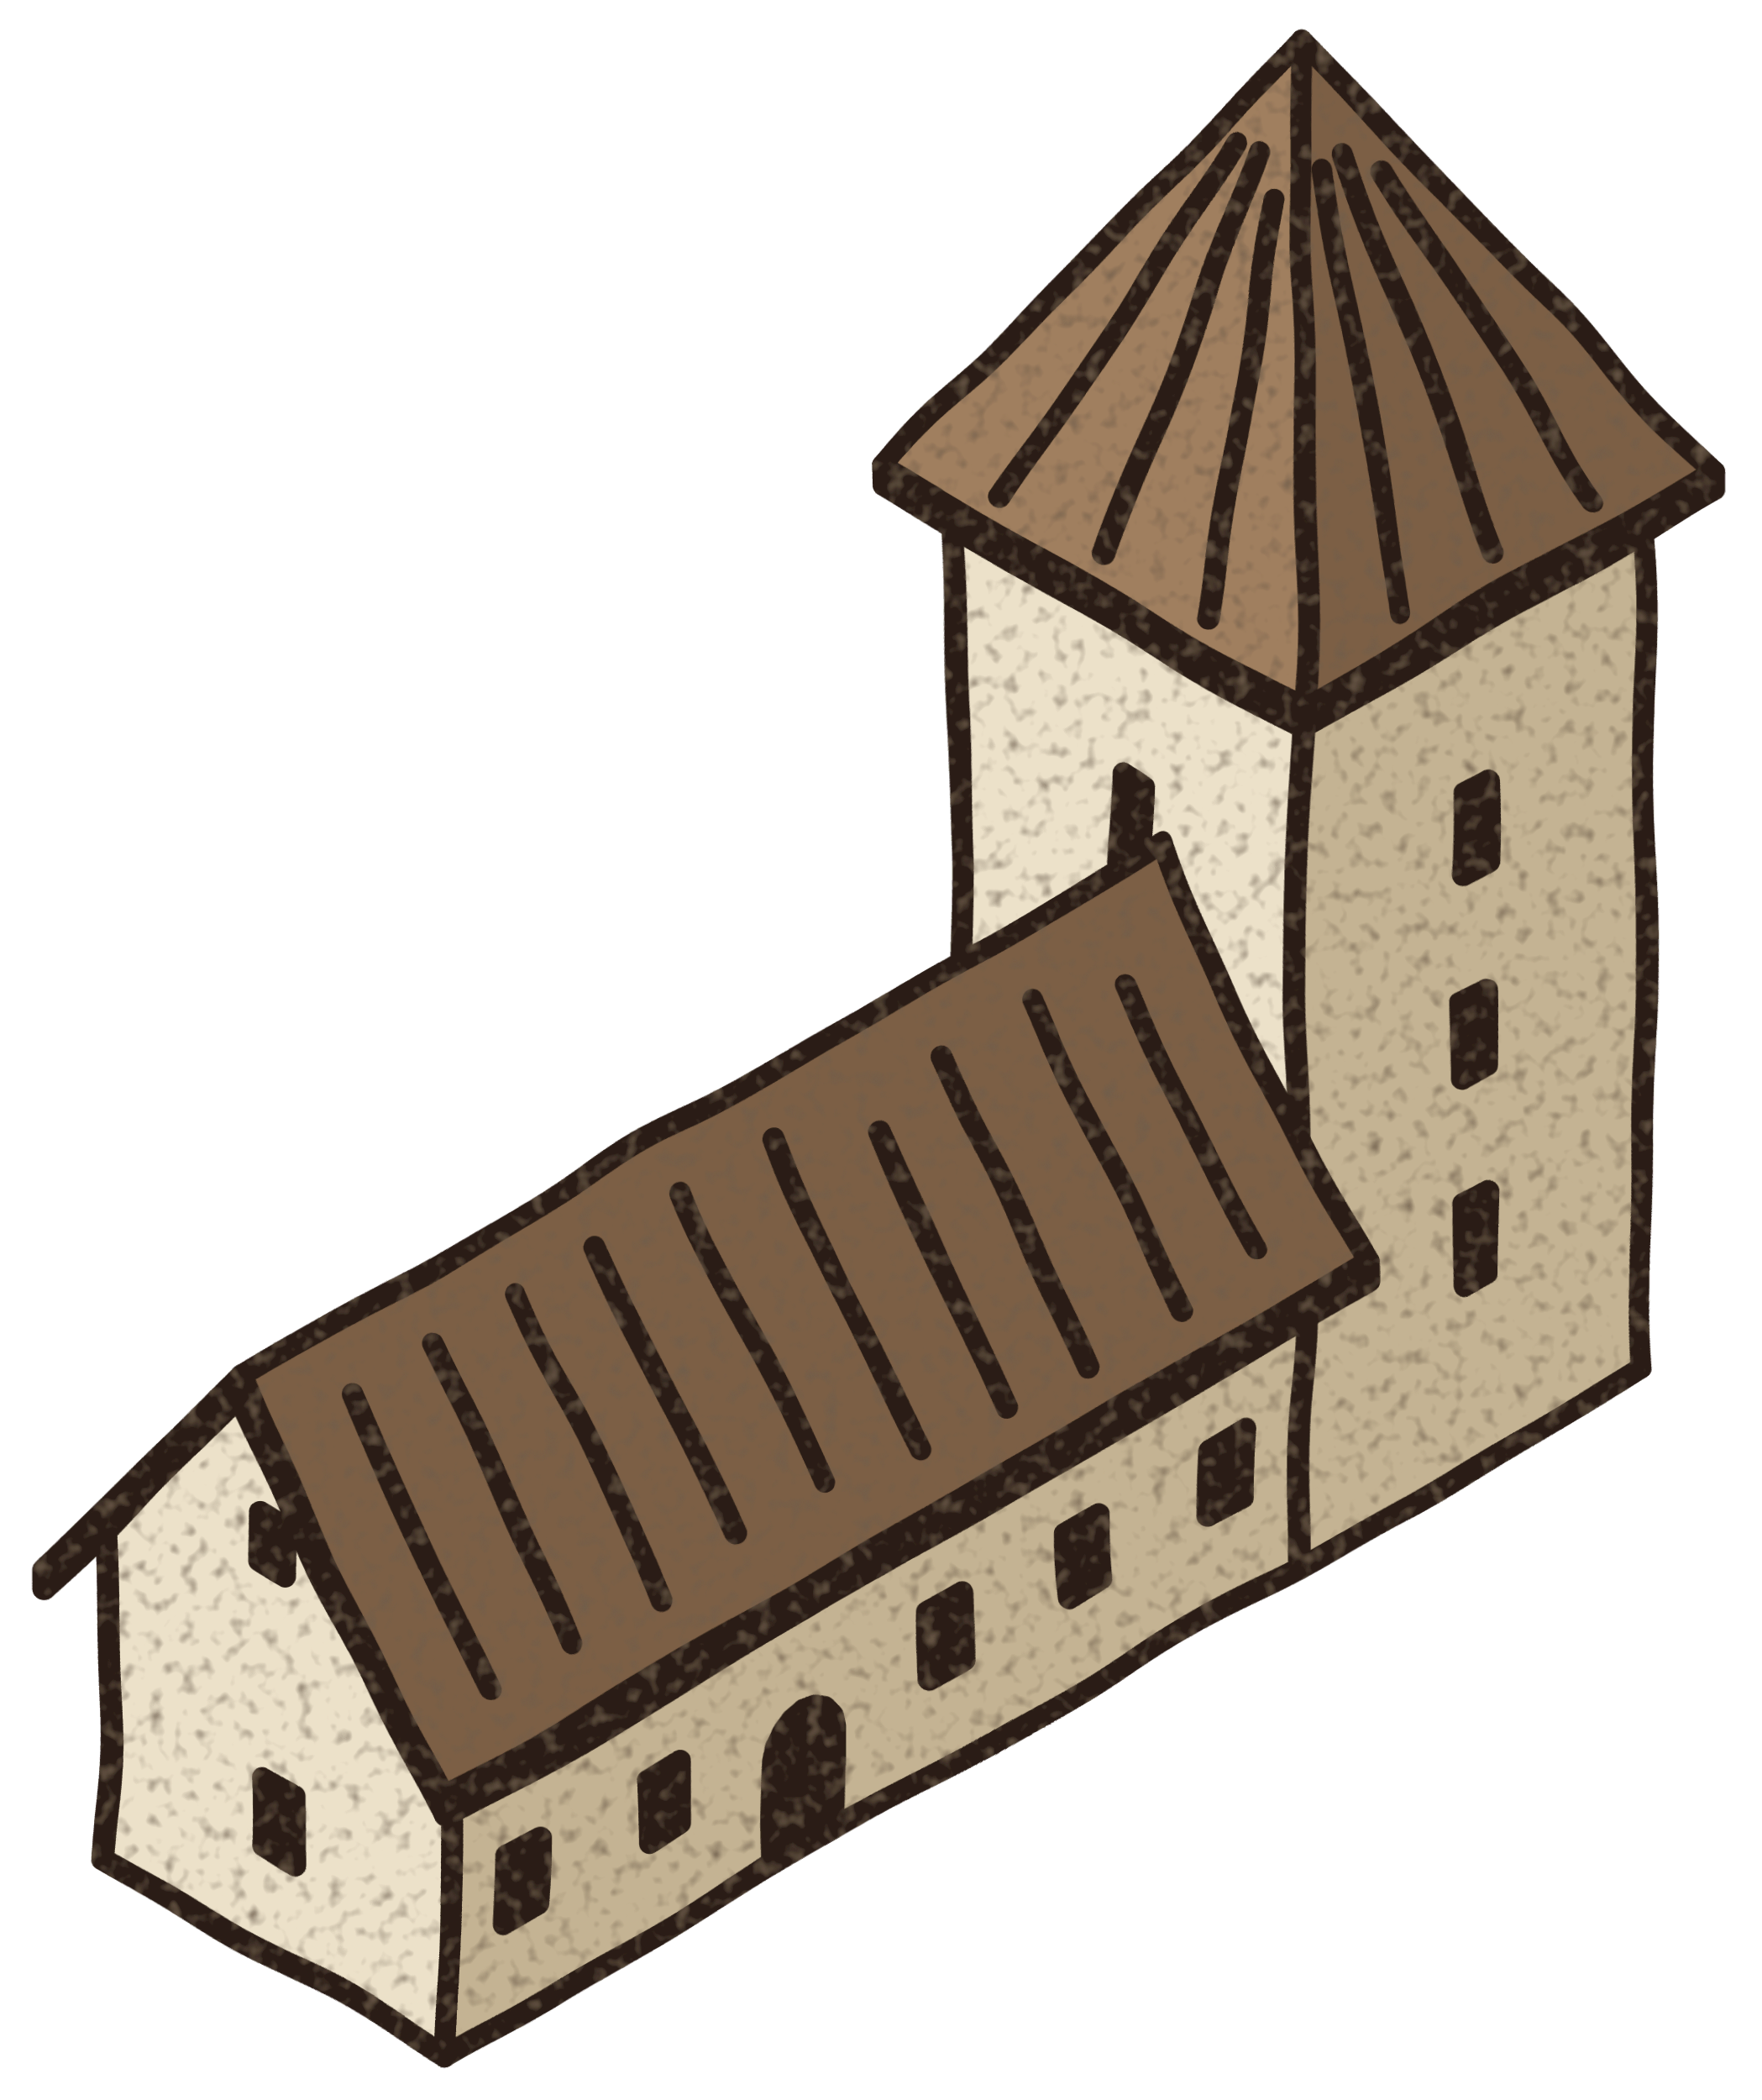
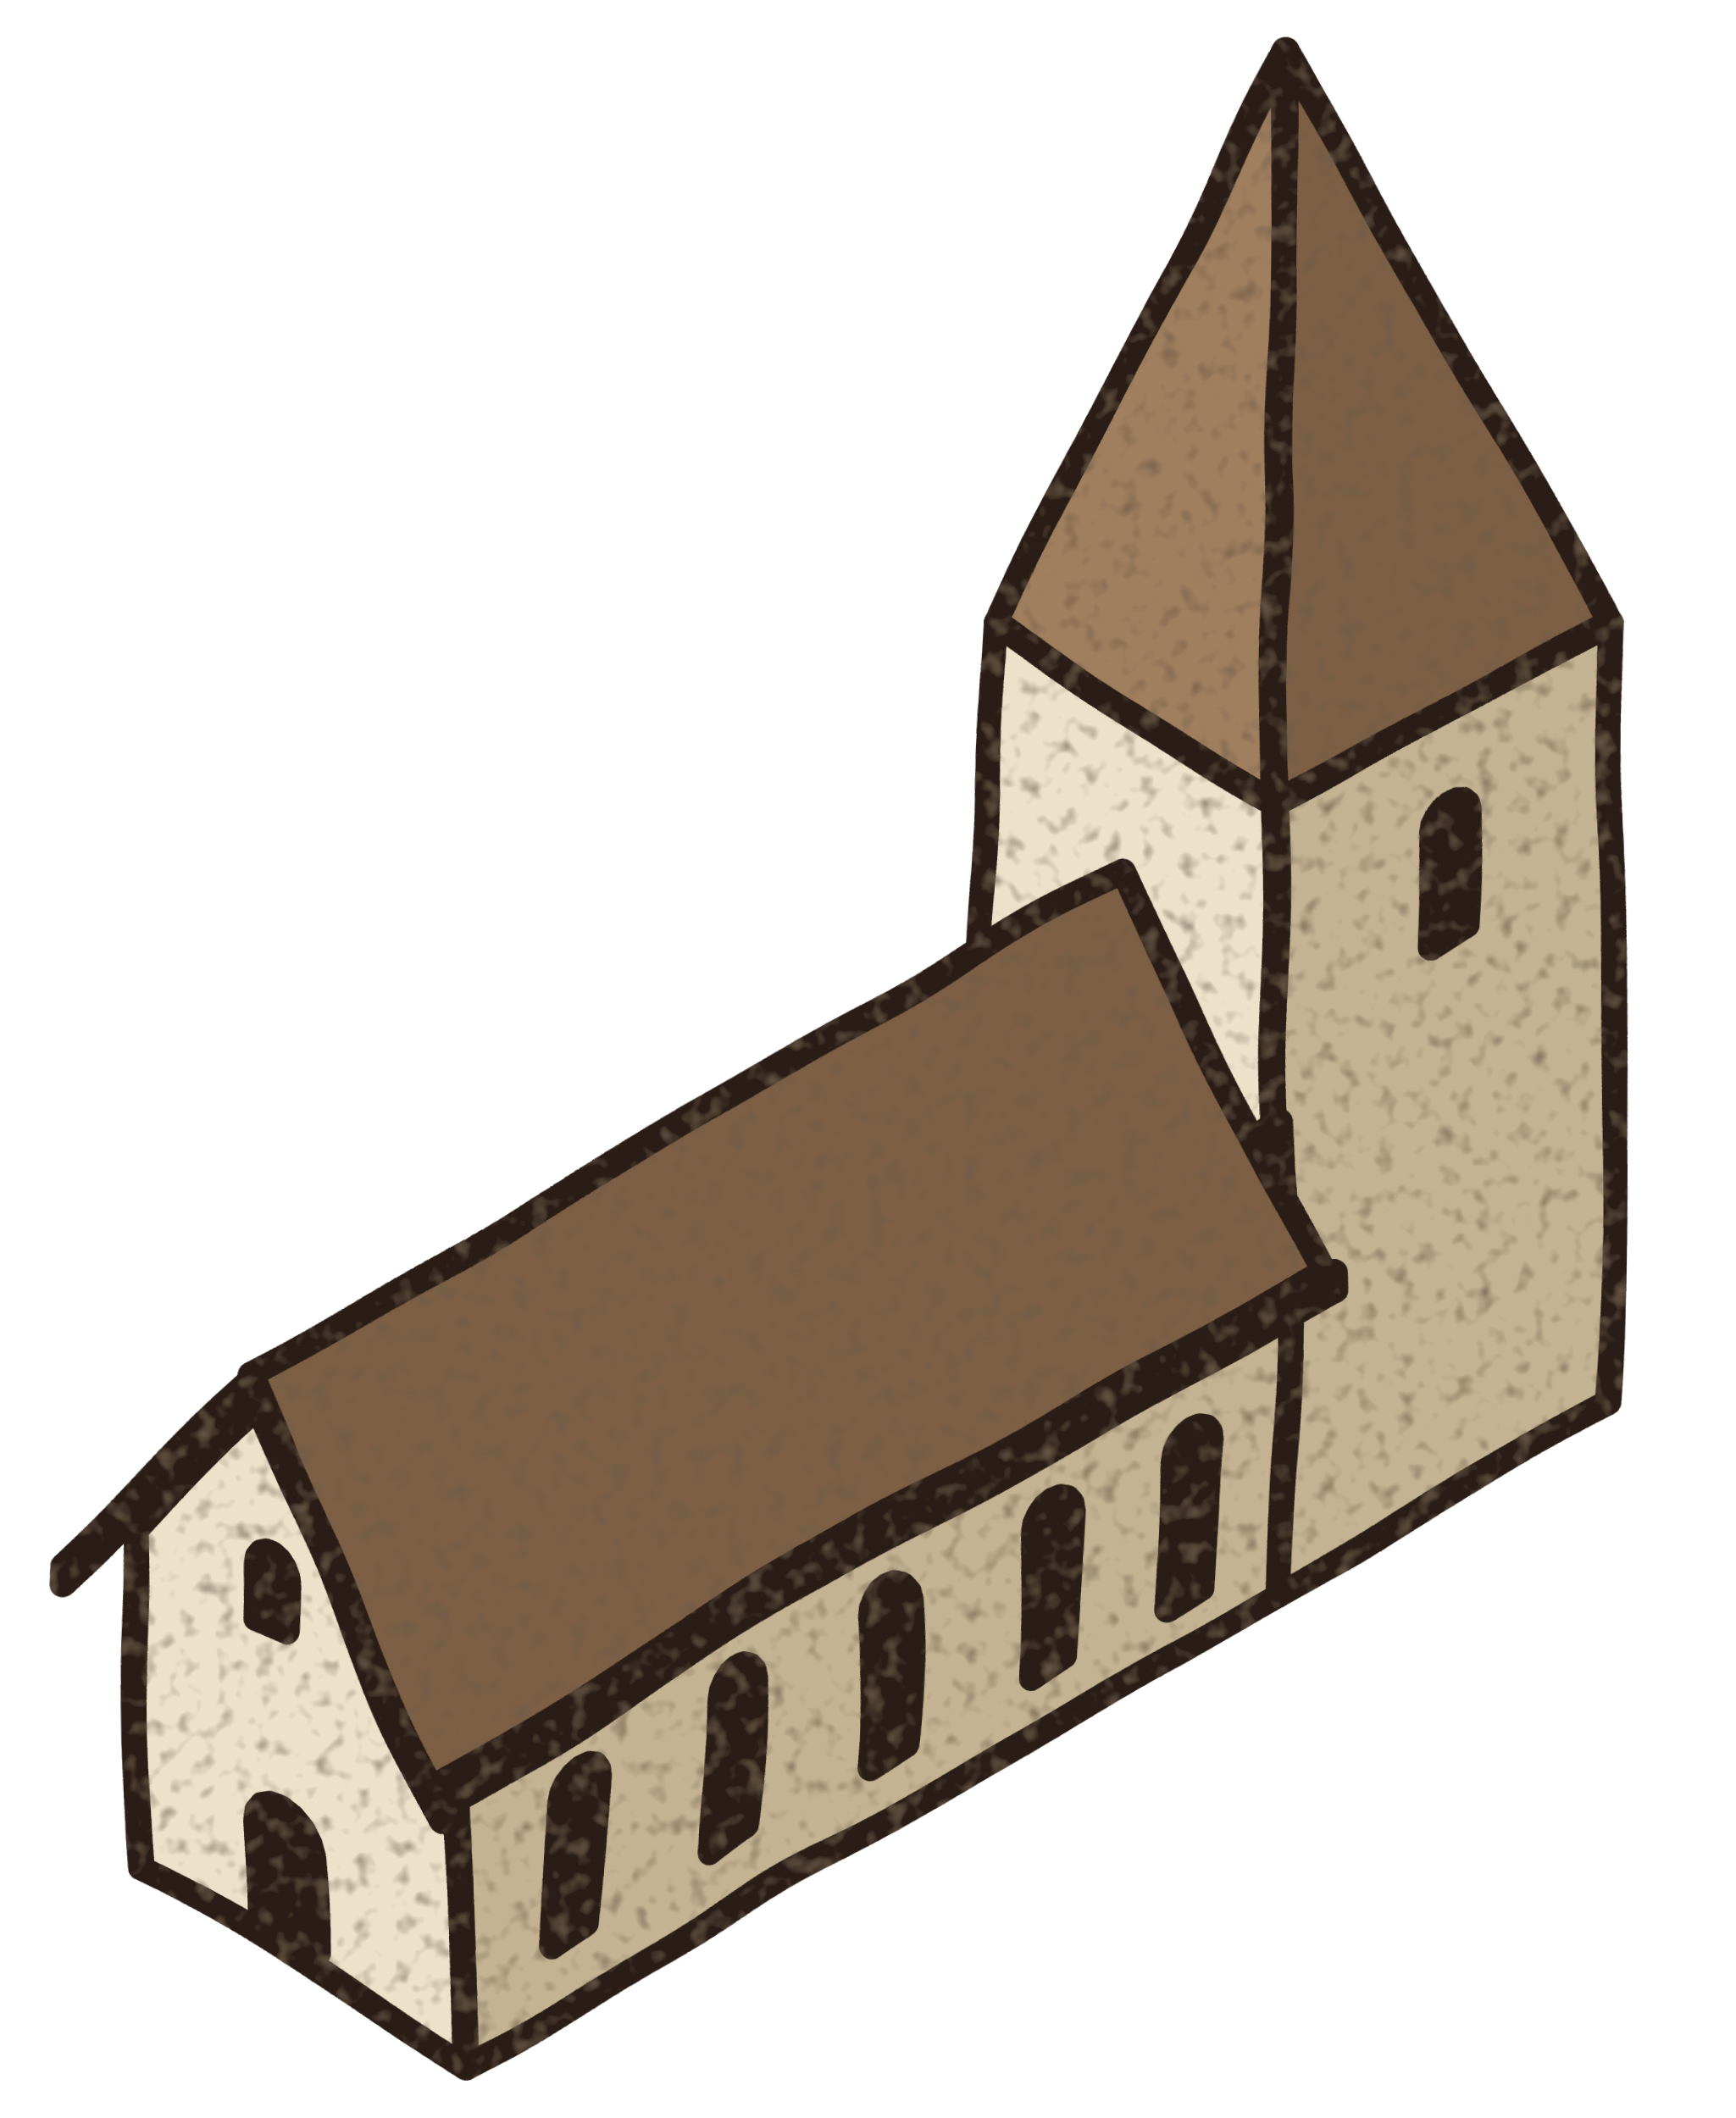
- <svg xmlns="http://www.w3.org/2000/svg" width="267.81" height="319.2" viewBox="0 0 89.27 106.4" data-footprint="2 7" data-origin="65.94 59.2" fill="none" stroke="#2a1e16" stroke-width="1.1" stroke-linecap="round" stroke-linejoin="round">
+ <svg xmlns="http://www.w3.org/2000/svg" width="220.62" height="269.31" viewBox="0 -20.3 73.54 89.77" data-footprint="2 6" data-origin="54.24 28.96" fill="none" stroke="#2a1e16" stroke-width="1.1" stroke-linecap="round" stroke-linejoin="round" data-edited="true">
  <defs>
    <filter id="hand" x="-4%" y="-4%" width="108%" height="108%">
      <feTurbulence type="fractalNoise" baseFrequency="0.07" numOctaves="2" seed="4" result="warp" />
      <feDisplacementMap in="SourceGraphic" in2="warp" scale="1.3" xChannelSelector="R" yChannelSelector="G" result="wobble" />
      <feTurbulence type="fractalNoise" baseFrequency="1.2" numOctaves="2" seed="9" result="grain" />
      <feColorMatrix in="grain" type="matrix" values="0 0 0 0 0.16 0 0 0 0 0.11 0 0 0 0 0.07 2.2 0 0 0 -1.18" result="specks" />
      <feComposite in="specks" in2="wobble" operator="in" result="speckled" />
      <feMerge>
        <feMergeNode in="wobble" />
        <feMergeNode in="speckled" />
      </feMerge>
    </filter>
  </defs>
  <g class="part" filter="url(#hand)">
-     <path data-layer="tower walls" fill="#c4b393" d="M83.26 69.2L65.94 79.2L65.94 33.2L83.26 23.2Z" />
-     <path data-layer="tower walls" fill="#ece1c9" d="M65.94 79.2L48.62 69.2L48.62 23.2L65.94 33.2Z" />
-     <path data-layer="tower windows" fill="#2a1e16" d="M75.21 64.65L73.99 65.35L73.99 61.15L75.21 60.45Z" />
-     <path data-layer="tower windows" fill="#2a1e16" d="M56.67 64.65L57.89 65.35L57.89 61.15L56.67 60.45Z" />
-     <path data-layer="tower windows" fill="#2a1e16" d="M75.21 54.1L73.99 54.8L73.99 50.6L75.21 49.9Z" />
-     <path data-layer="tower windows" fill="#2a1e16" d="M56.67 54.1L57.89 54.8L57.89 50.6L56.67 49.9Z" />
-     <path data-layer="tower windows" fill="#2a1e16" d="M75.21 43.55L73.99 44.25L73.99 40.05L75.21 39.35Z" />
-     <path data-layer="tower windows" fill="#2a1e16" d="M56.67 43.55L57.89 44.25L57.89 40.05L56.67 39.35Z" />
-     <path data-layer="tower eaves" class="roof-shade" fill="#7b5e45" d="M87.07 23.7L65.94 35.9L65.94 36.9L87.07 24.7Z" />
-     <path data-layer="tower eaves" class="roof-shade" fill="#7b5e45" d="M65.94 35.9L44.81 23.7L44.81 24.7L65.94 36.9Z" />
-     <path data-layer="tower roof" class="roof-shade" fill="#7b5e45" d="M87.07 23.7L65.94 35.9L65.94 2.2Z" />
-     <path data-layer="tower roof" class="roof-lit" fill="#a07f5f" d="M65.94 35.9L44.81 23.7L65.94 2.2Z" />
-     <path data-layer="tower roof lines" d="M70.14 8.71L80.84 25.28" />
-     <path data-layer="tower roof lines" d="M64.54 10.33L60.97 31.01" />
-     <path data-layer="tower roof lines" d="M68.13 7.92L75.87 28.14" />
-     <path data-layer="tower roof lines" d="M63.75 7.92L56.01 28.14" />
-     <path data-layer="tower roof lines" d="M67.06 8.73L70.91 31.01" />
-     <path data-layer="tower roof lines" d="M62.56 7.43L51.04 25.28" />
-     <path data-layer="walls" fill="#c4b393" d="M65.94 79.2L22.64 104.2L22.64 87.2L65.94 62.2Z" />
-     <path data-layer="walls" fill="#ece1c9" d="M5.32 94.2L22.64 104.2L22.64 87.2L13.98 68.7L5.32 77.2Z" />
-     <path data-layer="windows" fill="#2a1e16" d="M63.2 75.68L61.47 76.68L61.47 73.28L63.2 72.28Z" />
-     <path data-layer="windows" fill="#2a1e16" d="M55.98 79.85L54.25 80.85L54.25 77.45L55.98 76.45Z" />
-     <path data-layer="windows" fill="#2a1e16" d="M48.76 84.02L47.03 85.02L47.03 81.62L48.76 80.62Z" />
-     <path data-layer="windows" fill="#2a1e16" d="M34.33 92.35L32.6 93.35L32.6 89.95L34.33 88.95Z" />
-     <path data-layer="windows" fill="#2a1e16" d="M27.11 96.52L25.38 97.52L25.38 94.12L27.11 93.12Z" />
-     <path data-layer="windows" fill="#2a1e16" d="M13.11 93.6L14.84 94.6L14.84 91.2L13.11 90.2Z" />
-     <path data-layer="windows" fill="#2a1e16" d="M13.29 78.83L14.67 79.63L14.67 77.23L13.29 76.43Z" />
-     <path data-layer="door" fill="#2a1e16" d="M42.24 92.88L42.24 87.48L42.12 86.86L41.78 86.47L41.28 86.38L40.68 86.58L40.08 87.06L39.58 87.75L39.24 88.53L39.12 89.28L39.12 94.68Z" />
-     <path data-layer="eaves" class="roof-shade" fill="#7b5e45" d="M12.25 69.7L2.2 79.56L2.2 80.56L12.25 70.7Z" />
-     <path data-layer="eaves" class="roof-shade" fill="#7b5e45" d="M12.25 69.7L22.29 91.16L22.29 92.16L12.25 70.7Z" />
-     <path data-layer="eaves" class="roof-shade" fill="#7b5e45" d="M69.06 64.16L22.29 91.16L22.29 92.16L69.06 65.16Z" />
-     <path data-layer="roof" class="roof-shade" fill="#7b5e45" d="M59.01 42.7L12.25 69.7L22.29 91.16L69.06 64.16Z" />
-     <path data-layer="roof lines" d="M57.27 49.88L63.52 63.21" />
-     <path data-layer="roof lines" d="M52.32 50.76L59.7 66.52" />
-     <path data-layer="roof lines" d="M47.66 53.65L55.03 69.39" />
-     <path data-layer="roof lines" d="M44.53 57.34L51.06 71.29" />
-     <path data-layer="roof lines" d="M39.27 57.63L46.67 73.43" />
-     <path data-layer="roof lines" d="M34.76 60.44L41.65 75.17" />
-     <path data-layer="roof lines" d="M30.33 62.99L37.25 77.78" />
-     <path data-layer="roof lines" d="M26.27 65.38L33.68 81.19" />
-     <path data-layer="roof lines" d="M21.8 67.92L29.06 83.43" />
-     <path data-layer="roof lines" d="M17.75 70.63L24.8 85.67" />
+     <path data-layer="tower walls" fill="#c4b393" d="M68.1 39.26L54.24 47.26L54.19 13.62L68.35 6.27Z" />
+     <path data-layer="tower walls" fill="#ece1c9" d="M54.24 47.26L40.38 39.26L42.24 6.14L54.19 13.62Z" />
+     <path data-layer="tower windows" fill="#2a1e16" d="M46.82 37.22L47.8 37.78L47.8 35.15L46.82 34.59Z" />
+     <path data-layer="tower windows" fill="#2a1e16" d="M46.82 30.61L47.8 31.17L47.8 28.54L46.82 27.98Z" />
+     <path data-layer="tower eaves" class="roof-shade" fill="#7b5e45" d="M68.35 6.27L54.19 13.62L54.19 13.62L68.35 6.27Z" />
+     <path data-layer="tower eaves" class="roof-shade" fill="#7b5e45" d="M54.19 13.62L42.24 6.14L42.24 6.14L54.19 13.62Z" />
+     <path data-layer="tower roof" class="roof-shade" fill="#7b5e45" d="M68.35 6.27L54.19 13.62L54.56 -18.09Z" />
+     <path data-layer="tower roof" class="roof-lit" fill="#a07f5f" d="M54.19 13.62L42.24 6.14L54.56 -18.09Z" />
+     <path data-layer="walls" fill="#c4b393" d="M54.24 47.26L19.6 67.26L19.36 52.58L54.45 27.31Z" />
+     <path data-layer="walls" fill="#ece1c9" d="M5.74 59.26L19.6 67.26L19.36 52.58L12.43 37.78L5.5 44.58Z" />
+     <path data-layer="eaves" class="roof-shade" fill="#7b5e45" d="M10.54 38.11L2.5 45.99L2.5 46.79L10.54 38.91Z" />
+     <path data-layer="eaves" class="roof-shade" fill="#7b5e45" d="M10.81 38.62L18.84 55.78L18.84 56.58L10.81 39.42Z" />
+     <path data-layer="eaves" class="roof-shade" fill="#7b5e45" d="M56.32 33.54L18.91 55.14L18.91 55.94L56.32 34.34Z" />
+     <path data-layer="roof" class="roof-shade" fill="#7b5e45" d="M47.81 16.39L10.4 37.99L18.44 55.16L55.85 33.56Z" />
+     <path data-layer="windows 5" fill="#2a1e16" d="M24.79 61.03L24.9 58.98L25.01 56.92L25.12 54.89L25.07 54.59L24.92 54.39L24.68 54.35L24.39 54.47L24.09 54.72L23.83 55.07L23.65 55.47L23.58 55.87L23.47 57.93L23.38 59.99L23.31 62.02Z" />
+     <path data-layer="windows 5" fill="#2a1e16" d="M10.79 48.48L10.76 46.2L10.82 45.89L10.97 45.7L11.21 45.65L11.48 45.75L11.76 46L11.99 46.34L12.15 46.74L12.2 47.11L12.26 48.99Z" />
+     <path data-layer="windows 5 copy 2" fill="#2a1e16" d="M31.71 57.28L31.81 55.23L31.92 53.17L32.03 51.14L31.99 50.83L31.83 50.64L31.59 50.6L31.3 50.72L31 50.97L30.75 51.32L30.56 51.72L30.49 52.11L30.39 54.18L30.29 56.23L30.22 58.27Z" />
+     <path data-layer="windows 5 copy 4" fill="#2a1e16" d="M38.15 53.68L38.25 51.63L38.36 49.57L38.47 47.54L38.43 47.23L38.27 47.04L38.03 47L37.74 47.12L37.44 47.37L37.19 47.72L37 48.12L36.93 48.51L36.83 50.58L36.73 52.63L36.66 54.67Z" />
+     <path data-layer="windows 5 copy 6" fill="#2a1e16" d="M44.98 49.85L45.08 47.79L45.19 45.74L45.31 43.71L45.26 43.4L45.11 43.21L44.87 43.17L44.57 43.29L44.27 43.54L44.02 43.89L43.83 44.29L43.76 44.68L43.66 46.75L43.56 48.8L43.49 50.83Z" />
+     <path data-layer="windows 5 copy" fill="#2a1e16" d="M50.85 46.87L50.95 44.82L51.07 42.76L51.18 40.73L51.13 40.43L50.98 40.23L50.74 40.19L50.44 40.31L50.15 40.56L49.89 40.91L49.71 41.31L49.63 41.71L49.53 43.77L49.43 45.83L49.36 47.86Z" />
+     <path data-layer="windows 5 copy copy" fill="#2a1e16" d="M61.87 19.06L61.98 17.43L62.09 15.81L62.2 14.21L62.15 13.97L62 13.84L61.76 13.84L61.47 13.97L61.17 14.2L60.91 14.51L60.73 14.85L60.66 15.16L60.55 16.79L60.46 18.41L60.39 20.01Z" />
+     <path data-layer="door" fill="#2a1e16" d="M10.64 61.41L10.64 57.09L10.74 56.59L11.01 56.28L11.41 56.21L11.89 56.37L12.37 56.75L12.77 57.3L13.04 57.93L13.14 58.53L13.14 62.85Z" />
  </g>
</svg>
